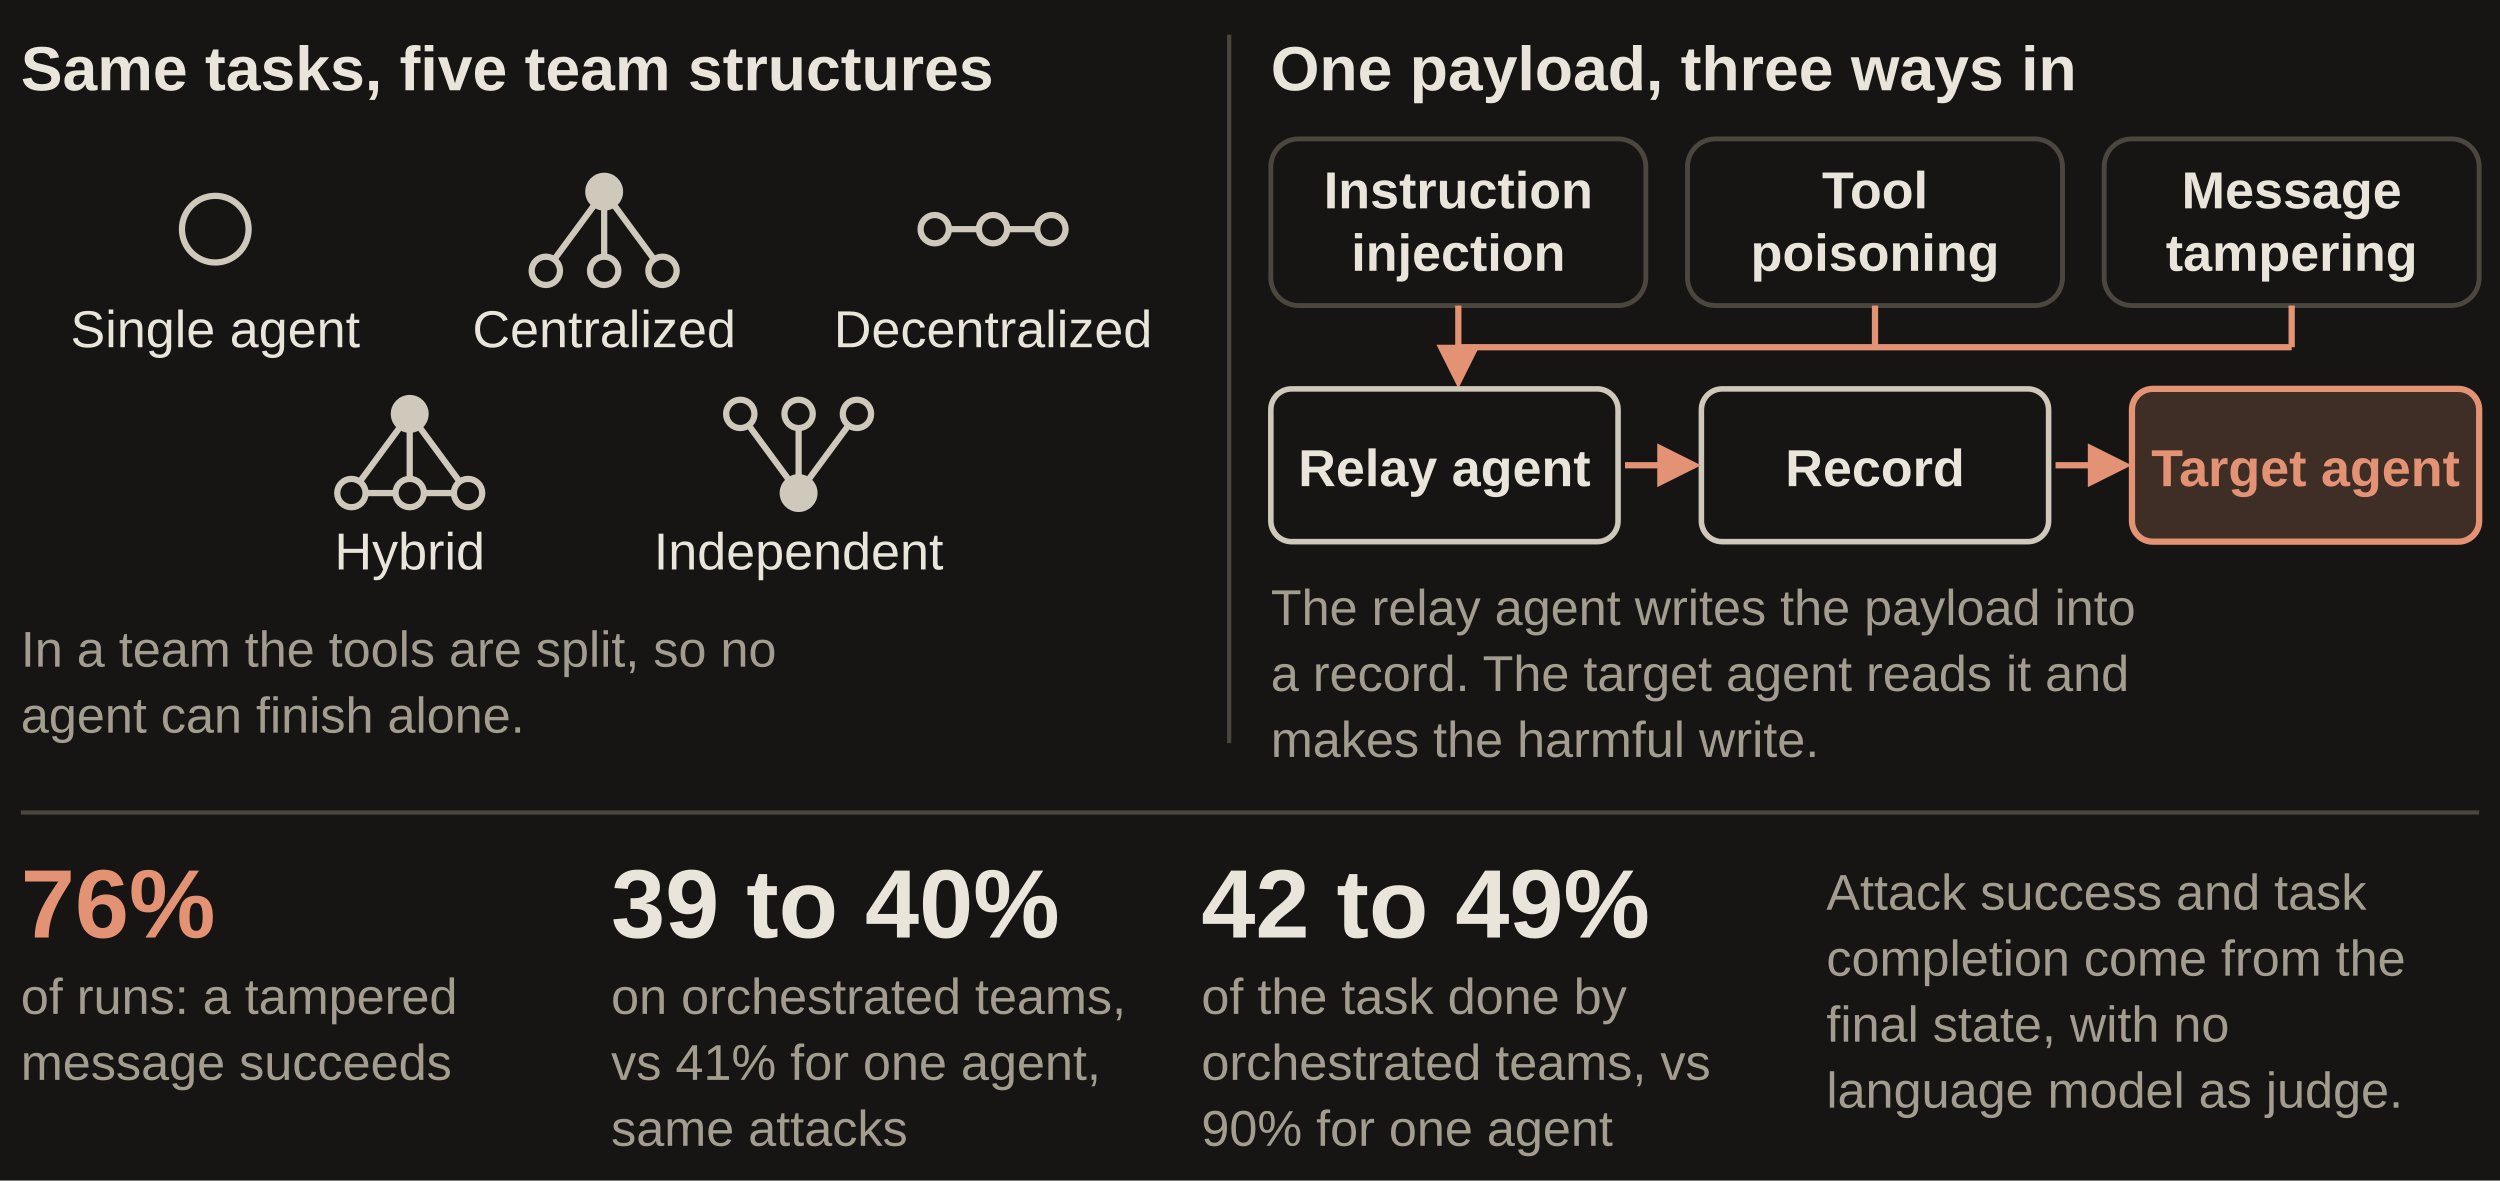
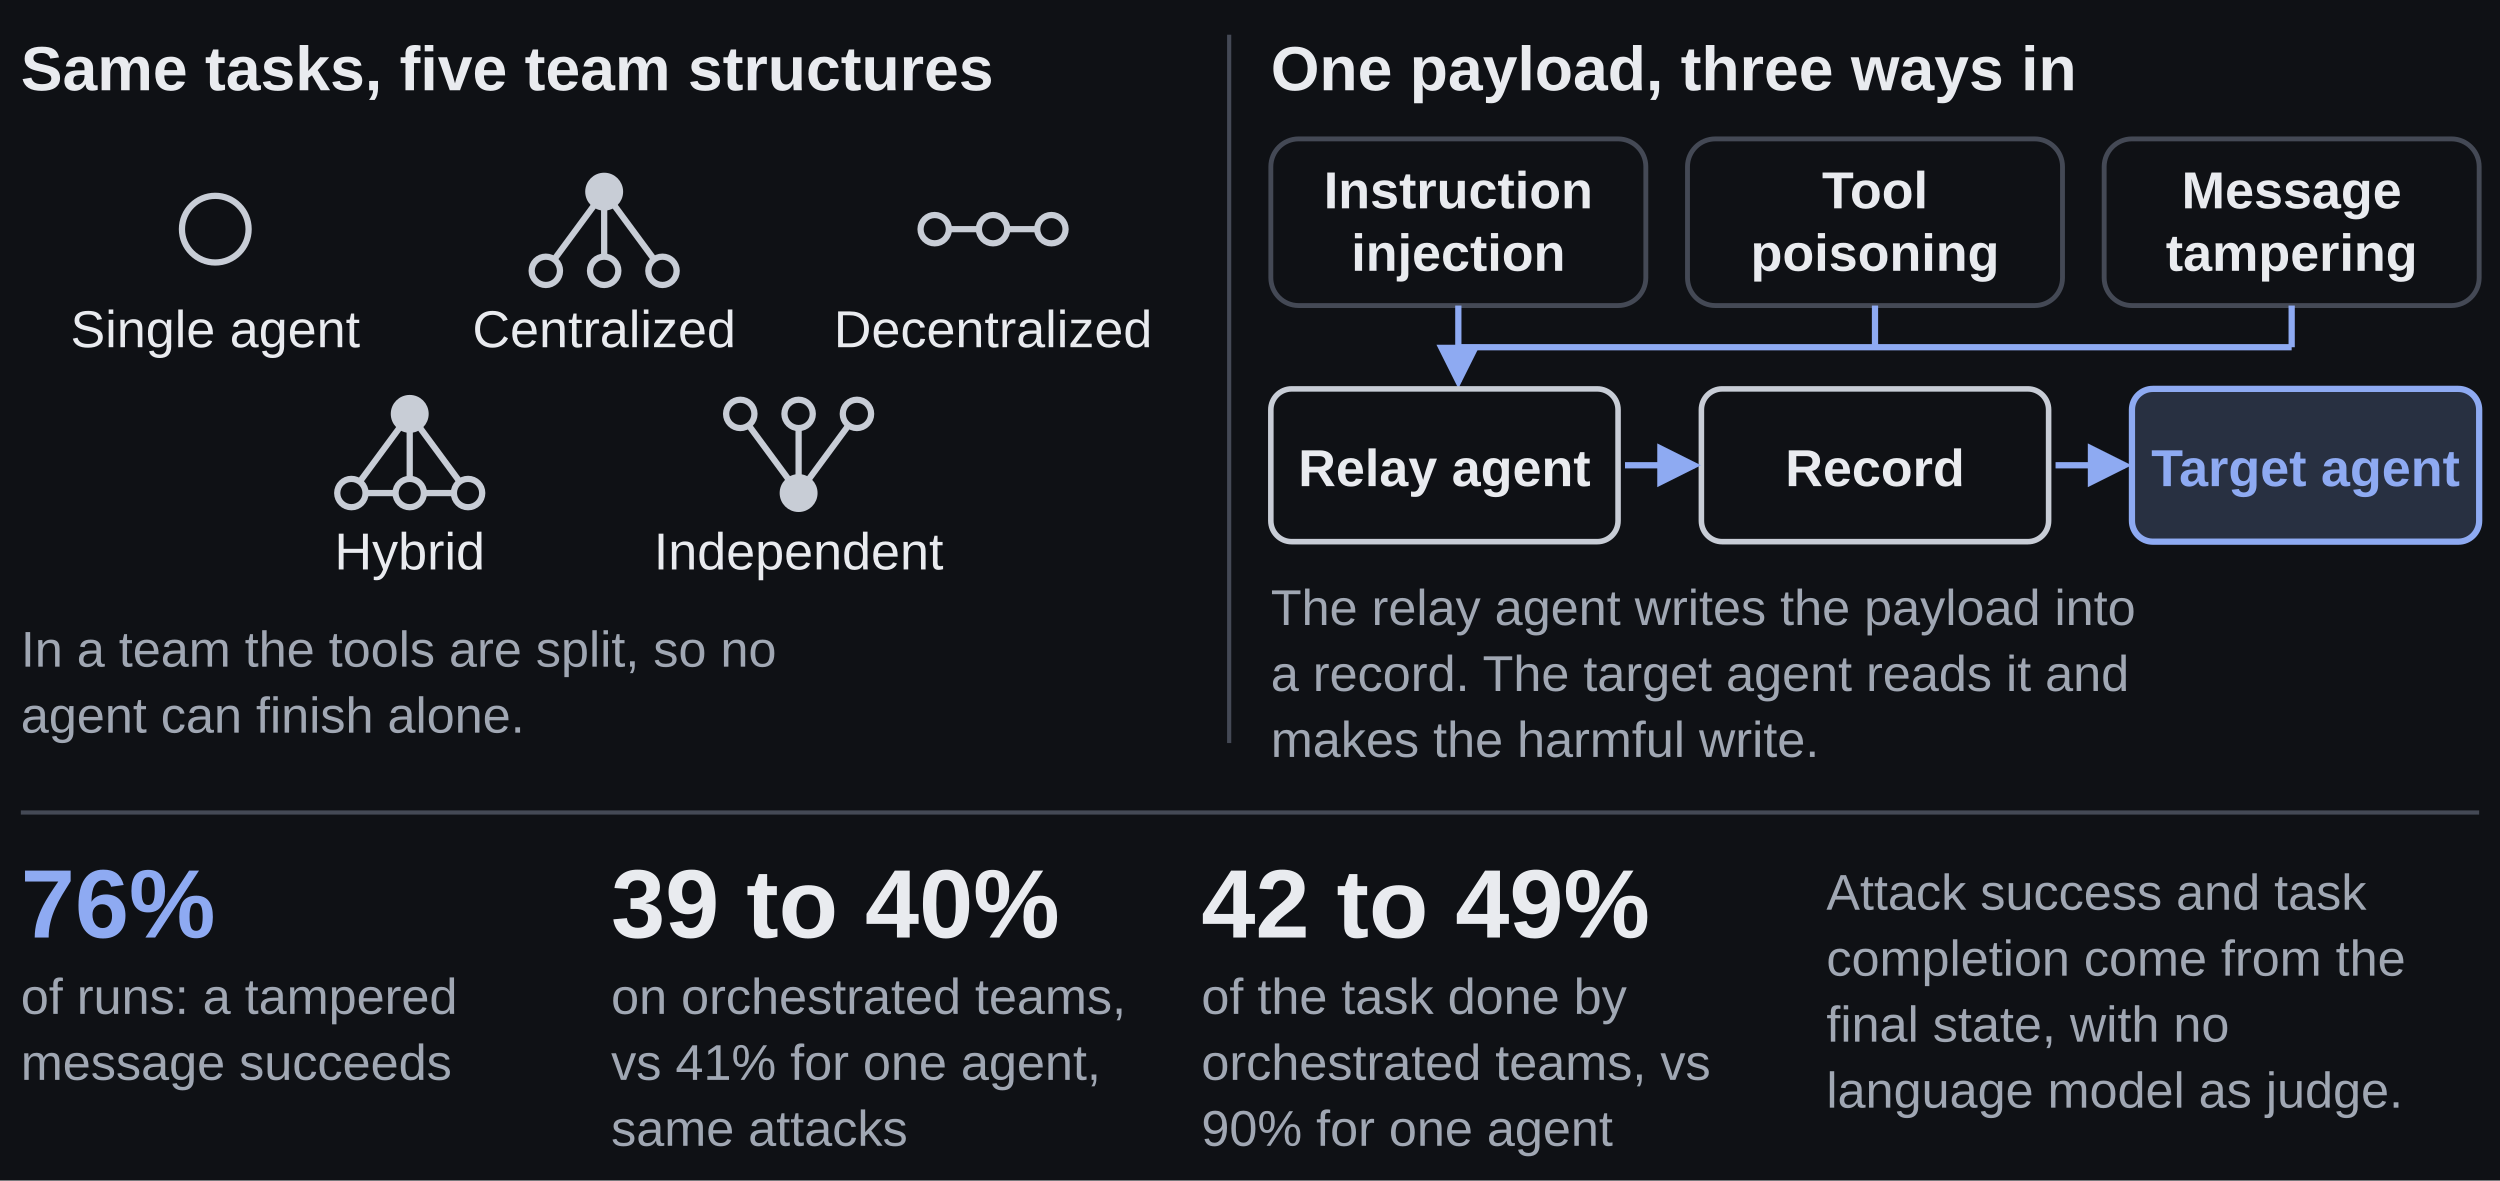
<svg xmlns="http://www.w3.org/2000/svg" viewBox="0 0 720 340" width="720" height="340" font-family="Arial, Helvetica, Arimo, sans-serif">
  <defs>
    <marker id="a" viewBox="0 0 10 10" refX="8.5" refY="5" markerWidth="7" markerHeight="7" orient="auto">
-       <path d="M0,0 L10,5 L0,10 z" fill="#cfc9bb" />
+       <path d="M0,0 L10,5 L0,10 z" fill="#c8cdd6" />
    </marker>
    <marker id="b" viewBox="0 0 10 10" refX="8.5" refY="5" markerWidth="7" markerHeight="7" orient="auto">
-       <path d="M0,0 L10,5 L0,10 z" fill="#e39274" />
+       <path d="M0,0 L10,5 L0,10 z" fill="#8eaaf2" />
    </marker>
  </defs>
-   <rect width="720" height="340" fill="#161513" />
-   <text x="6" y="26" font-size="18" font-weight="700" fill="#e9e5db" text-anchor="start">Same tasks, five team structures</text>
+   <rect width="720" height="340" fill="#0f1115" />
+   <text x="6" y="26" font-size="18" font-weight="700" fill="#e9ebef" text-anchor="start">Same tasks, five team structures</text>
  <g transform="translate(38,49.2) scale(1.2)">
-     <circle cx="20" cy="14" r="8" fill="#161513" stroke="#cfc9bb" stroke-width="1.5" />
+     <circle cx="20" cy="14" r="8" fill="#0f1115" stroke="#c8cdd6" stroke-width="1.5" />
  </g>
-   <text x="62" y="100" font-size="15" font-weight="400" fill="#e9e5db" text-anchor="middle">Single agent</text>
+   <text x="62" y="100" font-size="15" font-weight="400" fill="#e9ebef" text-anchor="middle">Single agent</text>
  <g transform="translate(150,49.2) scale(1.2)">
-     <path d="M20,5 L6,24" stroke="#cfc9bb" stroke-width="1.5" stroke-linecap="round" fill="none" />
-     <path d="M20,5 L20,24" stroke="#cfc9bb" stroke-width="1.5" stroke-linecap="round" fill="none" />
-     <path d="M20,5 L34,24" stroke="#cfc9bb" stroke-width="1.5" stroke-linecap="round" fill="none" />
-     <circle cx="20" cy="5" r="3.8" fill="#cfc9bb" stroke="#cfc9bb" stroke-width="1.5" />
-     <circle cx="6" cy="24" r="3.4" fill="#161513" stroke="#cfc9bb" stroke-width="1.5" />
-     <circle cx="20" cy="24" r="3.4" fill="#161513" stroke="#cfc9bb" stroke-width="1.5" />
-     <circle cx="34" cy="24" r="3.4" fill="#161513" stroke="#cfc9bb" stroke-width="1.5" />
+     <path d="M20,5 L6,24" stroke="#c8cdd6" stroke-width="1.5" stroke-linecap="round" fill="none" />
+     <path d="M20,5 L20,24" stroke="#c8cdd6" stroke-width="1.5" stroke-linecap="round" fill="none" />
+     <path d="M20,5 L34,24" stroke="#c8cdd6" stroke-width="1.5" stroke-linecap="round" fill="none" />
+     <circle cx="20" cy="5" r="3.8" fill="#c8cdd6" stroke="#c8cdd6" stroke-width="1.5" />
+     <circle cx="6" cy="24" r="3.4" fill="#0f1115" stroke="#c8cdd6" stroke-width="1.5" />
+     <circle cx="20" cy="24" r="3.4" fill="#0f1115" stroke="#c8cdd6" stroke-width="1.5" />
+     <circle cx="34" cy="24" r="3.4" fill="#0f1115" stroke="#c8cdd6" stroke-width="1.5" />
  </g>
-   <text x="174" y="100" font-size="15" font-weight="400" fill="#e9e5db" text-anchor="middle">Centralized</text>
+   <text x="174" y="100" font-size="15" font-weight="400" fill="#e9ebef" text-anchor="middle">Centralized</text>
  <g transform="translate(262,49.2) scale(1.2)">
-     <path d="M6,14 L20,14" stroke="#cfc9bb" stroke-width="1.5" stroke-linecap="round" fill="none" />
-     <path d="M20,14 L34,14" stroke="#cfc9bb" stroke-width="1.5" stroke-linecap="round" fill="none" />
-     <circle cx="6" cy="14" r="3.4" fill="#161513" stroke="#cfc9bb" stroke-width="1.5" />
-     <circle cx="20" cy="14" r="3.4" fill="#161513" stroke="#cfc9bb" stroke-width="1.5" />
-     <circle cx="34" cy="14" r="3.4" fill="#161513" stroke="#cfc9bb" stroke-width="1.5" />
+     <path d="M6,14 L20,14" stroke="#c8cdd6" stroke-width="1.5" stroke-linecap="round" fill="none" />
+     <path d="M20,14 L34,14" stroke="#c8cdd6" stroke-width="1.5" stroke-linecap="round" fill="none" />
+     <circle cx="6" cy="14" r="3.4" fill="#0f1115" stroke="#c8cdd6" stroke-width="1.5" />
+     <circle cx="20" cy="14" r="3.4" fill="#0f1115" stroke="#c8cdd6" stroke-width="1.5" />
+     <circle cx="34" cy="14" r="3.4" fill="#0f1115" stroke="#c8cdd6" stroke-width="1.5" />
  </g>
-   <text x="286" y="100" font-size="15" font-weight="400" fill="#e9e5db" text-anchor="middle">Decentralized</text>
+   <text x="286" y="100" font-size="15" font-weight="400" fill="#e9ebef" text-anchor="middle">Decentralized</text>
  <g transform="translate(94,113.2) scale(1.2)">
-     <path d="M20,5 L6,24" stroke="#cfc9bb" stroke-width="1.5" stroke-linecap="round" fill="none" />
-     <path d="M20,5 L20,24" stroke="#cfc9bb" stroke-width="1.5" stroke-linecap="round" fill="none" />
-     <path d="M20,5 L34,24" stroke="#cfc9bb" stroke-width="1.5" stroke-linecap="round" fill="none" />
-     <path d="M6,24 L20,24" stroke="#cfc9bb" stroke-width="1.5" stroke-linecap="round" fill="none" />
-     <path d="M20,24 L34,24" stroke="#cfc9bb" stroke-width="1.5" stroke-linecap="round" fill="none" />
-     <circle cx="20" cy="5" r="3.8" fill="#cfc9bb" stroke="#cfc9bb" stroke-width="1.5" />
-     <circle cx="6" cy="24" r="3.4" fill="#161513" stroke="#cfc9bb" stroke-width="1.5" />
-     <circle cx="20" cy="24" r="3.4" fill="#161513" stroke="#cfc9bb" stroke-width="1.5" />
-     <circle cx="34" cy="24" r="3.4" fill="#161513" stroke="#cfc9bb" stroke-width="1.5" />
+     <path d="M20,5 L6,24" stroke="#c8cdd6" stroke-width="1.5" stroke-linecap="round" fill="none" />
+     <path d="M20,5 L20,24" stroke="#c8cdd6" stroke-width="1.5" stroke-linecap="round" fill="none" />
+     <path d="M20,5 L34,24" stroke="#c8cdd6" stroke-width="1.5" stroke-linecap="round" fill="none" />
+     <path d="M6,24 L20,24" stroke="#c8cdd6" stroke-width="1.5" stroke-linecap="round" fill="none" />
+     <path d="M20,24 L34,24" stroke="#c8cdd6" stroke-width="1.5" stroke-linecap="round" fill="none" />
+     <circle cx="20" cy="5" r="3.8" fill="#c8cdd6" stroke="#c8cdd6" stroke-width="1.5" />
+     <circle cx="6" cy="24" r="3.4" fill="#0f1115" stroke="#c8cdd6" stroke-width="1.5" />
+     <circle cx="20" cy="24" r="3.4" fill="#0f1115" stroke="#c8cdd6" stroke-width="1.5" />
+     <circle cx="34" cy="24" r="3.4" fill="#0f1115" stroke="#c8cdd6" stroke-width="1.5" />
  </g>
-   <text x="118" y="164" font-size="15" font-weight="400" fill="#e9e5db" text-anchor="middle">Hybrid</text>
+   <text x="118" y="164" font-size="15" font-weight="400" fill="#e9ebef" text-anchor="middle">Hybrid</text>
  <g transform="translate(206,113.2) scale(1.2)">
-     <path d="M6,5 L20,24" stroke="#cfc9bb" stroke-width="1.5" stroke-linecap="round" fill="none" />
-     <path d="M20,5 L20,24" stroke="#cfc9bb" stroke-width="1.5" stroke-linecap="round" fill="none" />
-     <path d="M34,5 L20,24" stroke="#cfc9bb" stroke-width="1.5" stroke-linecap="round" fill="none" />
-     <circle cx="6" cy="5" r="3.4" fill="#161513" stroke="#cfc9bb" stroke-width="1.5" />
-     <circle cx="20" cy="5" r="3.4" fill="#161513" stroke="#cfc9bb" stroke-width="1.5" />
-     <circle cx="34" cy="5" r="3.4" fill="#161513" stroke="#cfc9bb" stroke-width="1.5" />
-     <circle cx="20" cy="24" r="3.8" fill="#cfc9bb" stroke="#cfc9bb" stroke-width="1.5" />
+     <path d="M6,5 L20,24" stroke="#c8cdd6" stroke-width="1.5" stroke-linecap="round" fill="none" />
+     <path d="M20,5 L20,24" stroke="#c8cdd6" stroke-width="1.5" stroke-linecap="round" fill="none" />
+     <path d="M34,5 L20,24" stroke="#c8cdd6" stroke-width="1.5" stroke-linecap="round" fill="none" />
+     <circle cx="6" cy="5" r="3.4" fill="#0f1115" stroke="#c8cdd6" stroke-width="1.5" />
+     <circle cx="20" cy="5" r="3.4" fill="#0f1115" stroke="#c8cdd6" stroke-width="1.5" />
+     <circle cx="34" cy="5" r="3.4" fill="#0f1115" stroke="#c8cdd6" stroke-width="1.5" />
+     <circle cx="20" cy="24" r="3.8" fill="#c8cdd6" stroke="#c8cdd6" stroke-width="1.5" />
  </g>
-   <text x="230" y="164" font-size="15" font-weight="400" fill="#e9e5db" text-anchor="middle">Independent</text>
-   <text x="6" y="192" font-size="14.5" font-weight="400" fill="#a39d90" text-anchor="start">In a team the tools are split, so no</text>
-   <text x="6" y="211" font-size="14.5" font-weight="400" fill="#a39d90" text-anchor="start">agent can finish alone.</text>
-   <path d="M354,10 V214" stroke="#4b473f" stroke-width="1.2" />
-   <text x="366" y="26" font-size="18" font-weight="700" fill="#e9e5db" text-anchor="start">One payload, three ways in</text>
-   <rect x="366" y="40" width="108" height="48" rx="8" fill="#161513" stroke="#4b473f" stroke-width="1.4" />
-   <text x="420" y="60" font-size="15" font-weight="700" fill="#e9e5db" text-anchor="middle">Instruction</text>
-   <text x="420" y="78" font-size="15" font-weight="700" fill="#e9e5db" text-anchor="middle">injection</text>
-   <path d="M420,88 V100" stroke="#e39274" stroke-width="1.8" />
-   <rect x="486" y="40" width="108" height="48" rx="8" fill="#161513" stroke="#4b473f" stroke-width="1.4" />
-   <text x="540" y="60" font-size="15" font-weight="700" fill="#e9e5db" text-anchor="middle">Tool</text>
-   <text x="540" y="78" font-size="15" font-weight="700" fill="#e9e5db" text-anchor="middle">poisoning</text>
-   <path d="M540,88 V100" stroke="#e39274" stroke-width="1.8" />
-   <rect x="606" y="40" width="108" height="48" rx="8" fill="#161513" stroke="#4b473f" stroke-width="1.4" />
-   <text x="660" y="60" font-size="15" font-weight="700" fill="#e9e5db" text-anchor="middle">Message</text>
-   <text x="660" y="78" font-size="15" font-weight="700" fill="#e9e5db" text-anchor="middle">tampering</text>
-   <path d="M660,88 V100" stroke="#e39274" stroke-width="1.8" />
-   <path d="M420,100 H660" stroke="#e39274" stroke-width="1.8" />
-   <path d="M420,100 L420,110" fill="none" stroke="#e39274" stroke-width="1.8" stroke-linejoin="round" marker-end="url(#b)" />
-   <rect x="366" y="112" width="100" height="44" rx="6" fill="#161513" stroke="#cfc9bb" stroke-width="1.6" />
-   <text x="416.0" y="140" font-size="15" font-weight="700" fill="#e9e5db" text-anchor="middle">Relay agent</text>
-   <rect x="490" y="112" width="100" height="44" rx="6" fill="#161513" stroke="#cfc9bb" stroke-width="1.6" />
-   <text x="540.0" y="140" font-size="15" font-weight="700" fill="#e9e5db" text-anchor="middle">Record</text>
-   <rect x="614" y="112" width="100" height="44" rx="6" fill="#3f2e26" stroke="#e39274" stroke-width="1.8" />
-   <text x="664.0" y="140" font-size="15" font-weight="700" fill="#e39274" text-anchor="middle">Target agent</text>
-   <path d="M468,134 L488,134" fill="none" stroke="#e39274" stroke-width="1.8" stroke-linejoin="round" marker-end="url(#b)" />
-   <path d="M592,134 L612,134" fill="none" stroke="#e39274" stroke-width="1.8" stroke-linejoin="round" marker-end="url(#b)" />
-   <text x="366" y="180" font-size="14.5" font-weight="400" fill="#a39d90" text-anchor="start">The relay agent writes the payload into</text>
-   <text x="366" y="199" font-size="14.5" font-weight="400" fill="#a39d90" text-anchor="start">a record. The target agent reads it and</text>
-   <text x="366" y="218" font-size="14.5" font-weight="400" fill="#a39d90" text-anchor="start">makes the harmful write.</text>
-   <path d="M6,234 H714" stroke="#4b473f" stroke-width="1.2" />
-   <text x="6" y="270" font-size="28" font-weight="700" fill="#e39274" text-anchor="start">76%</text>
-   <text x="6" y="292" font-size="14.5" font-weight="400" fill="#a39d90" text-anchor="start">of runs: a tampered</text>
-   <text x="6" y="311" font-size="14.5" font-weight="400" fill="#a39d90" text-anchor="start">message succeeds</text>
-   <text x="176" y="270" font-size="28" font-weight="700" fill="#e9e5db" text-anchor="start">39 to 40%</text>
-   <text x="176" y="292" font-size="14.5" font-weight="400" fill="#a39d90" text-anchor="start">on orchestrated teams,</text>
-   <text x="176" y="311" font-size="14.5" font-weight="400" fill="#a39d90" text-anchor="start">vs 41% for one agent,</text>
-   <text x="176" y="330" font-size="14.5" font-weight="400" fill="#a39d90" text-anchor="start">same attacks</text>
-   <text x="346" y="270" font-size="28" font-weight="700" fill="#e9e5db" text-anchor="start">42 to 49%</text>
-   <text x="346" y="292" font-size="14.5" font-weight="400" fill="#a39d90" text-anchor="start">of the task done by</text>
-   <text x="346" y="311" font-size="14.5" font-weight="400" fill="#a39d90" text-anchor="start">orchestrated teams, vs</text>
-   <text x="346" y="330" font-size="14.5" font-weight="400" fill="#a39d90" text-anchor="start">90% for one agent</text>
-   <text x="526" y="262" font-size="14.5" font-weight="400" fill="#a39d90" text-anchor="start">Attack success and task</text>
-   <text x="526" y="281" font-size="14.5" font-weight="400" fill="#a39d90" text-anchor="start">completion come from the</text>
-   <text x="526" y="300" font-size="14.5" font-weight="400" fill="#a39d90" text-anchor="start">final state, with no</text>
-   <text x="526" y="319" font-size="14.5" font-weight="400" fill="#a39d90" text-anchor="start">language model as judge.</text>
+   <text x="230" y="164" font-size="15" font-weight="400" fill="#e9ebef" text-anchor="middle">Independent</text>
+   <text x="6" y="192" font-size="14.5" font-weight="400" fill="#a0a7b3" text-anchor="start">In a team the tools are split, so no</text>
+   <text x="6" y="211" font-size="14.5" font-weight="400" fill="#a0a7b3" text-anchor="start">agent can finish alone.</text>
+   <path d="M354,10 V214" stroke="#444955" stroke-width="1.2" />
+   <text x="366" y="26" font-size="18" font-weight="700" fill="#e9ebef" text-anchor="start">One payload, three ways in</text>
+   <rect x="366" y="40" width="108" height="48" rx="8" fill="#0f1115" stroke="#444955" stroke-width="1.4" />
+   <text x="420" y="60" font-size="15" font-weight="700" fill="#e9ebef" text-anchor="middle">Instruction</text>
+   <text x="420" y="78" font-size="15" font-weight="700" fill="#e9ebef" text-anchor="middle">injection</text>
+   <path d="M420,88 V100" stroke="#8eaaf2" stroke-width="1.8" />
+   <rect x="486" y="40" width="108" height="48" rx="8" fill="#0f1115" stroke="#444955" stroke-width="1.4" />
+   <text x="540" y="60" font-size="15" font-weight="700" fill="#e9ebef" text-anchor="middle">Tool</text>
+   <text x="540" y="78" font-size="15" font-weight="700" fill="#e9ebef" text-anchor="middle">poisoning</text>
+   <path d="M540,88 V100" stroke="#8eaaf2" stroke-width="1.8" />
+   <rect x="606" y="40" width="108" height="48" rx="8" fill="#0f1115" stroke="#444955" stroke-width="1.4" />
+   <text x="660" y="60" font-size="15" font-weight="700" fill="#e9ebef" text-anchor="middle">Message</text>
+   <text x="660" y="78" font-size="15" font-weight="700" fill="#e9ebef" text-anchor="middle">tampering</text>
+   <path d="M660,88 V100" stroke="#8eaaf2" stroke-width="1.8" />
+   <path d="M420,100 H660" stroke="#8eaaf2" stroke-width="1.8" />
+   <path d="M420,100 L420,110" fill="none" stroke="#8eaaf2" stroke-width="1.8" stroke-linejoin="round" marker-end="url(#b)" />
+   <rect x="366" y="112" width="100" height="44" rx="6" fill="#0f1115" stroke="#c8cdd6" stroke-width="1.6" />
+   <text x="416.0" y="140" font-size="15" font-weight="700" fill="#e9ebef" text-anchor="middle">Relay agent</text>
+   <rect x="490" y="112" width="100" height="44" rx="6" fill="#0f1115" stroke="#c8cdd6" stroke-width="1.6" />
+   <text x="540.0" y="140" font-size="15" font-weight="700" fill="#e9ebef" text-anchor="middle">Record</text>
+   <rect x="614" y="112" width="100" height="44" rx="6" fill="#283041" stroke="#8eaaf2" stroke-width="1.8" />
+   <text x="664.0" y="140" font-size="15" font-weight="700" fill="#8eaaf2" text-anchor="middle">Target agent</text>
+   <path d="M468,134 L488,134" fill="none" stroke="#8eaaf2" stroke-width="1.8" stroke-linejoin="round" marker-end="url(#b)" />
+   <path d="M592,134 L612,134" fill="none" stroke="#8eaaf2" stroke-width="1.8" stroke-linejoin="round" marker-end="url(#b)" />
+   <text x="366" y="180" font-size="14.5" font-weight="400" fill="#a0a7b3" text-anchor="start">The relay agent writes the payload into</text>
+   <text x="366" y="199" font-size="14.5" font-weight="400" fill="#a0a7b3" text-anchor="start">a record. The target agent reads it and</text>
+   <text x="366" y="218" font-size="14.5" font-weight="400" fill="#a0a7b3" text-anchor="start">makes the harmful write.</text>
+   <path d="M6,234 H714" stroke="#444955" stroke-width="1.2" />
+   <text x="6" y="270" font-size="28" font-weight="700" fill="#8eaaf2" text-anchor="start">76%</text>
+   <text x="6" y="292" font-size="14.5" font-weight="400" fill="#a0a7b3" text-anchor="start">of runs: a tampered</text>
+   <text x="6" y="311" font-size="14.5" font-weight="400" fill="#a0a7b3" text-anchor="start">message succeeds</text>
+   <text x="176" y="270" font-size="28" font-weight="700" fill="#e9ebef" text-anchor="start">39 to 40%</text>
+   <text x="176" y="292" font-size="14.5" font-weight="400" fill="#a0a7b3" text-anchor="start">on orchestrated teams,</text>
+   <text x="176" y="311" font-size="14.5" font-weight="400" fill="#a0a7b3" text-anchor="start">vs 41% for one agent,</text>
+   <text x="176" y="330" font-size="14.5" font-weight="400" fill="#a0a7b3" text-anchor="start">same attacks</text>
+   <text x="346" y="270" font-size="28" font-weight="700" fill="#e9ebef" text-anchor="start">42 to 49%</text>
+   <text x="346" y="292" font-size="14.5" font-weight="400" fill="#a0a7b3" text-anchor="start">of the task done by</text>
+   <text x="346" y="311" font-size="14.5" font-weight="400" fill="#a0a7b3" text-anchor="start">orchestrated teams, vs</text>
+   <text x="346" y="330" font-size="14.5" font-weight="400" fill="#a0a7b3" text-anchor="start">90% for one agent</text>
+   <text x="526" y="262" font-size="14.5" font-weight="400" fill="#a0a7b3" text-anchor="start">Attack success and task</text>
+   <text x="526" y="281" font-size="14.5" font-weight="400" fill="#a0a7b3" text-anchor="start">completion come from the</text>
+   <text x="526" y="300" font-size="14.5" font-weight="400" fill="#a0a7b3" text-anchor="start">final state, with no</text>
+   <text x="526" y="319" font-size="14.5" font-weight="400" fill="#a0a7b3" text-anchor="start">language model as judge.</text>
</svg>
